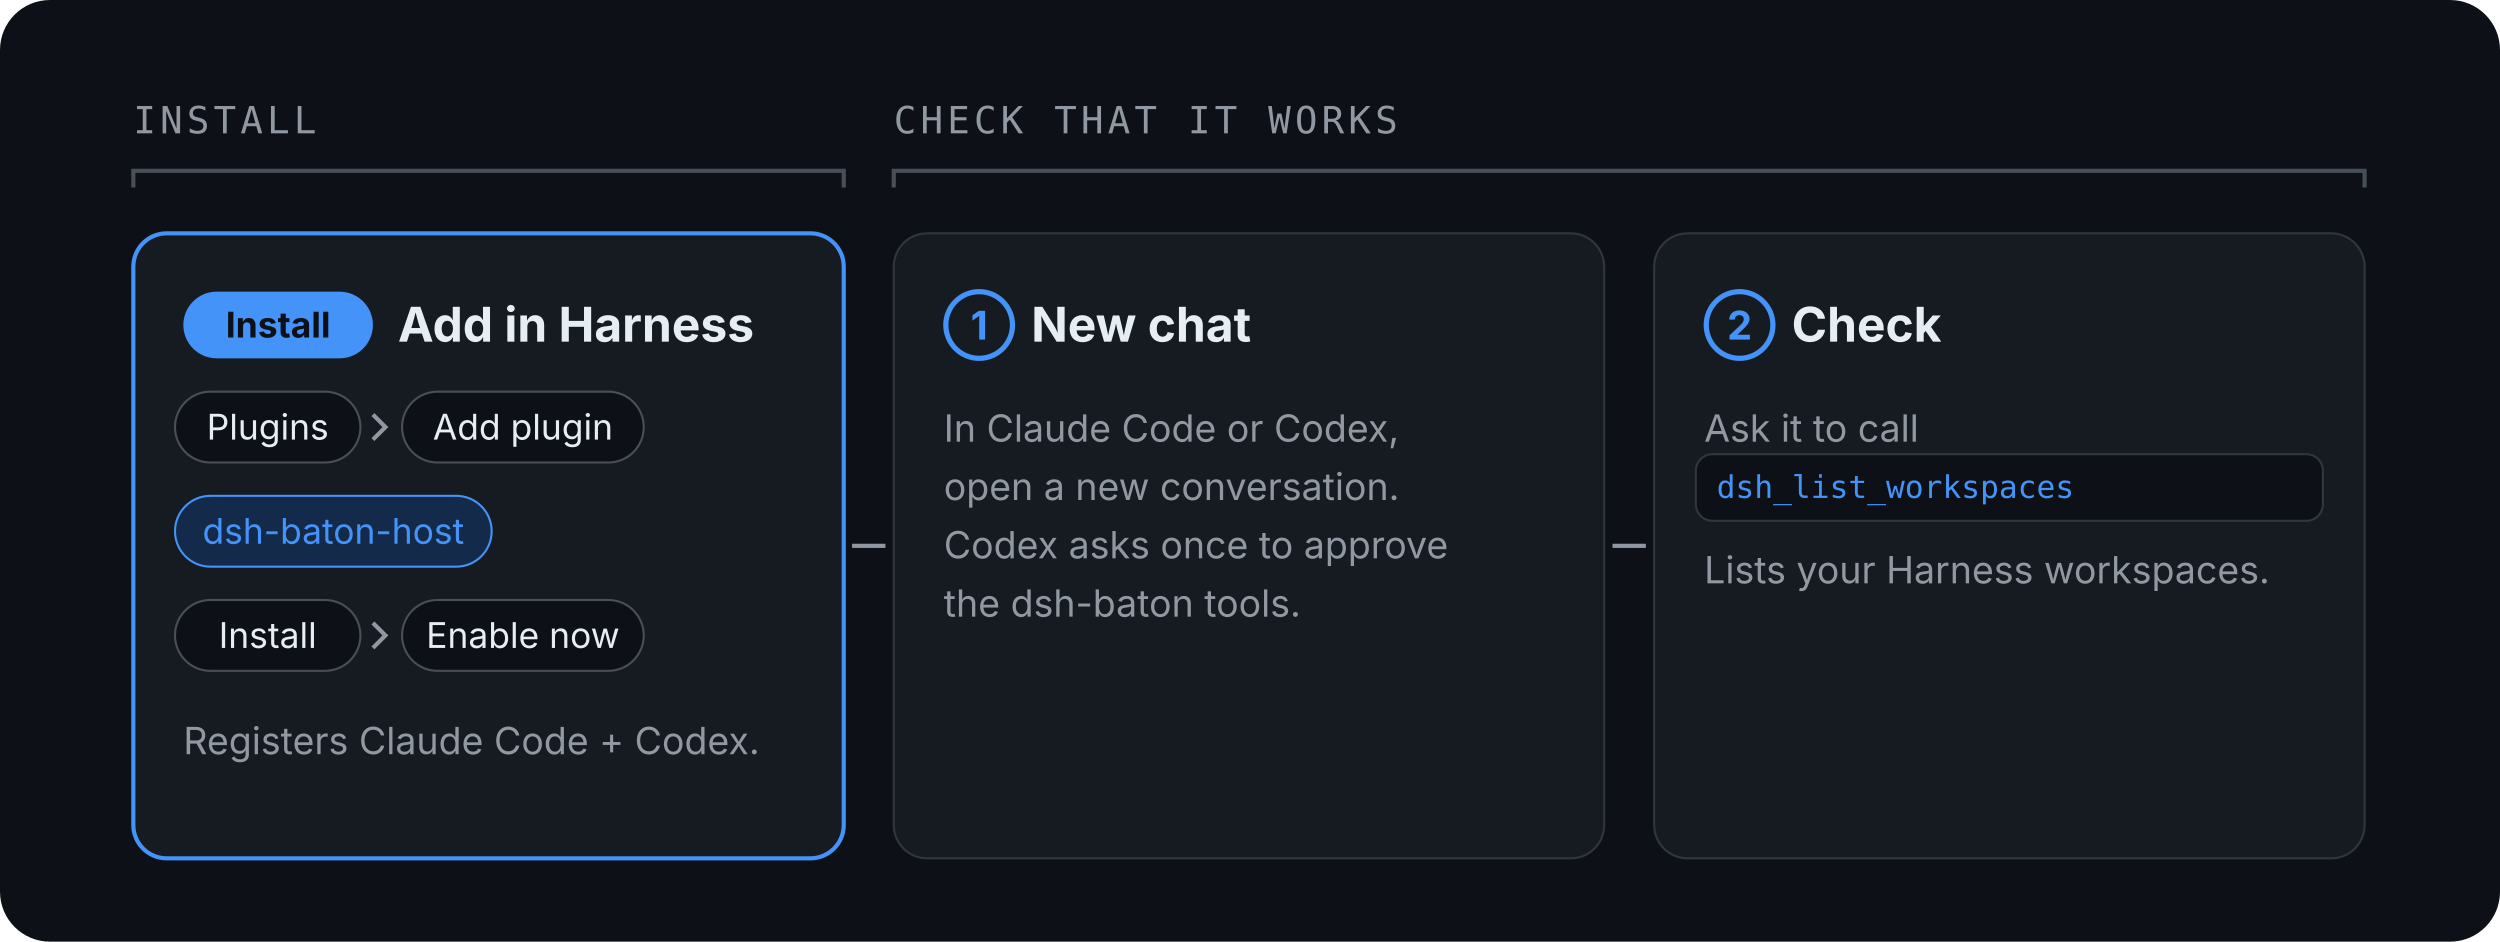
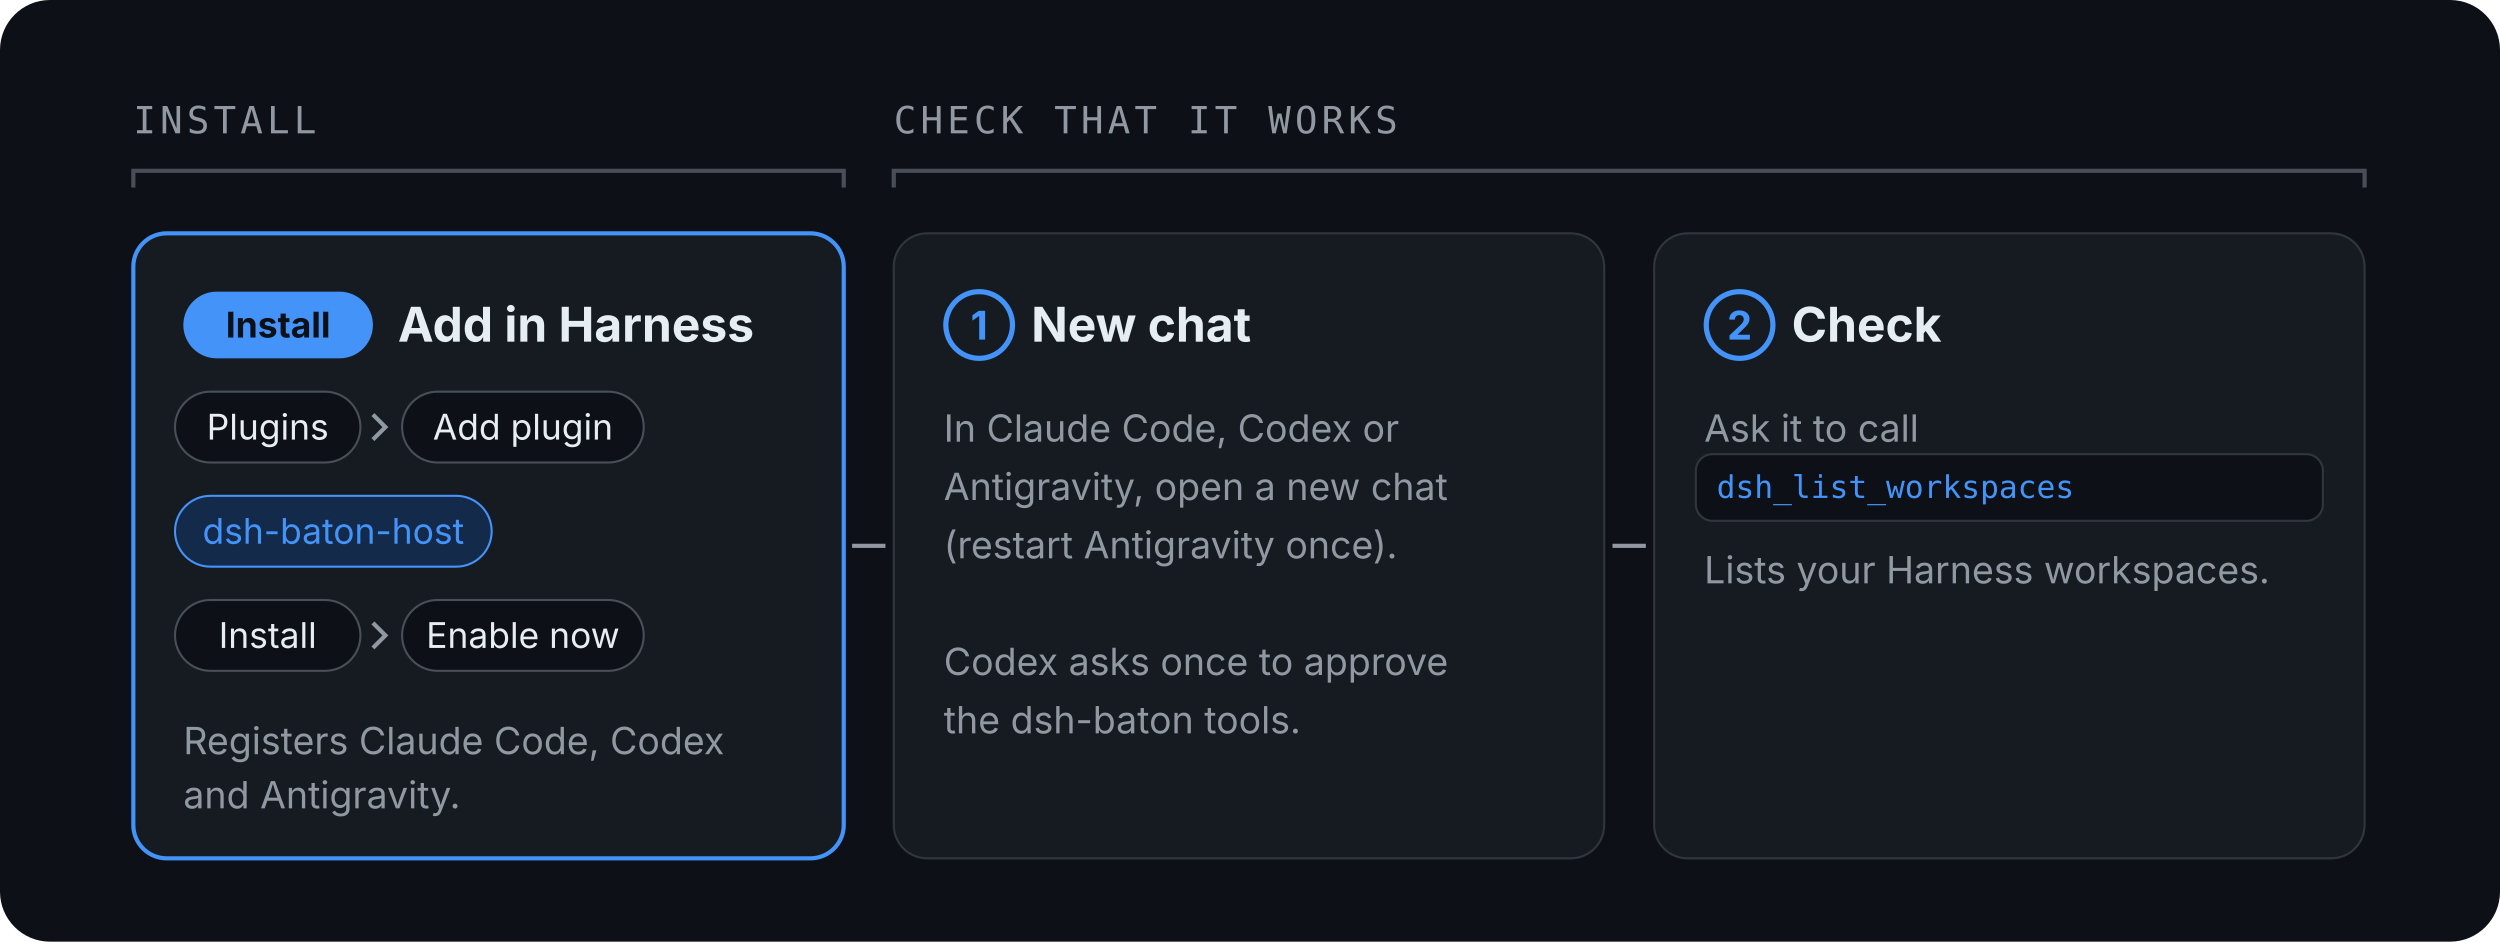
<svg xmlns="http://www.w3.org/2000/svg" width="1200" height="452" viewBox="0 0 1200 452" role="img" aria-labelledby="title desc">
  <rect width="1200" height="452" rx="24" fill="#0D1117" />
  <text x="64" y="64" font-family="ui-monospace, SFMono-Regular, Menlo, Consolas, monospace" font-size="18" fill="#9198A1" letter-spacing="2">INSTALL</text>
  <path d="M64 90 v-8 H405 v8" stroke="#484F58" stroke-width="2" fill="none" />
  <text x="429" y="64" font-family="ui-monospace, SFMono-Regular, Menlo, Consolas, monospace" font-size="18" fill="#9198A1" letter-spacing="2">CHECK THAT IT WORKS</text>
  <path d="M429 90 v-8 H1135 v8" stroke="#484F58" stroke-width="2" fill="none" />
  <rect x="64" y="112" width="341" height="300" rx="16" fill="#161B22" stroke="#4493F8" stroke-width="2" />
  <rect x="88" y="140" width="91" height="32" rx="16" fill="#4493F8" />
  <text x="133.5" y="162" font-family="-apple-system, BlinkMacSystemFont, &quot;Segoe UI&quot;, &quot;PingFang SC&quot;, &quot;Microsoft YaHei&quot;, sans-serif" font-size="17" fill="#0D1117" font-weight="700" text-anchor="middle">Install</text>
  <text x="191" y="164" font-family="-apple-system, BlinkMacSystemFont, &quot;Segoe UI&quot;, &quot;PingFang SC&quot;, &quot;Microsoft YaHei&quot;, sans-serif" font-size="23" fill="#E6EDF3" font-weight="700">Add in Harness</text>
  <rect x="84" y="188" width="89" height="34" rx="17" fill="#0D1117" stroke="#484F58" stroke-width="1" />
  <text x="128.5" y="211" font-family="-apple-system, BlinkMacSystemFont, &quot;Segoe UI&quot;, &quot;PingFang SC&quot;, &quot;Microsoft YaHei&quot;, sans-serif" font-size="17" fill="#E6EDF3" text-anchor="middle">Plugins</text>
  <path d="M179 199 l6 6 l-6 6" stroke="#9198A1" stroke-width="2" fill="none" />
  <rect x="193" y="188" width="116" height="34" rx="17" fill="#0D1117" stroke="#484F58" stroke-width="1" />
  <text x="251.0" y="211" font-family="-apple-system, BlinkMacSystemFont, &quot;Segoe UI&quot;, &quot;PingFang SC&quot;, &quot;Microsoft YaHei&quot;, sans-serif" font-size="17" fill="#E6EDF3" text-anchor="middle">Add plugin</text>
  <rect x="84" y="238" width="152" height="34" rx="17" fill="#132A4A" stroke="#4493F8" stroke-width="1" />
  <text x="160.0" y="261" font-family="-apple-system, BlinkMacSystemFont, &quot;Segoe UI&quot;, &quot;PingFang SC&quot;, &quot;Microsoft YaHei&quot;, sans-serif" font-size="17" fill="#4493F8" text-anchor="middle">dsh-baton-host</text>
  <rect x="84" y="288" width="89" height="34" rx="17" fill="#0D1117" stroke="#484F58" stroke-width="1" />
  <text x="128.5" y="311" font-family="-apple-system, BlinkMacSystemFont, &quot;Segoe UI&quot;, &quot;PingFang SC&quot;, &quot;Microsoft YaHei&quot;, sans-serif" font-size="17" fill="#E6EDF3" text-anchor="middle">Install</text>
  <path d="M179 299 l6 6 l-6 6" stroke="#9198A1" stroke-width="2" fill="none" />
  <rect x="193" y="288" width="116" height="34" rx="17" fill="#0D1117" stroke="#484F58" stroke-width="1" />
  <text x="251.0" y="311" font-family="-apple-system, BlinkMacSystemFont, &quot;Segoe UI&quot;, &quot;PingFang SC&quot;, &quot;Microsoft YaHei&quot;, sans-serif" font-size="17" fill="#E6EDF3" text-anchor="middle">Enable now</text>
-   <text x="88" y="362" font-family="-apple-system, BlinkMacSystemFont, &quot;Segoe UI&quot;, &quot;PingFang SC&quot;, &quot;Microsoft YaHei&quot;, sans-serif" font-size="18" fill="#9198A1">Registers Claude Code + Codex.</text>
+   <text x="88" y="362" font-family="-apple-system, BlinkMacSystemFont, &quot;Segoe UI&quot;, &quot;PingFang SC&quot;, &quot;Microsoft YaHei&quot;, sans-serif" font-size="18" fill="#9198A1">Registers Claude Code, Codex</text>
+   <text x="88" y="388" font-family="-apple-system, BlinkMacSystemFont, &quot;Segoe UI&quot;, &quot;PingFang SC&quot;, &quot;Microsoft YaHei&quot;, sans-serif" font-size="18" fill="#9198A1">and Antigravity.</text>
  <path d="M409 262.0 h16" stroke="#9198A1" stroke-width="2" />
  <rect x="429" y="112" width="341" height="300" rx="16" fill="#161B22" stroke="#30363D" stroke-width="1" />
  <circle cx="470" cy="156" r="16" fill="none" stroke="#4493F8" stroke-width="2.5" />
  <text x="470" y="163" font-family="-apple-system, BlinkMacSystemFont, &quot;Segoe UI&quot;, &quot;PingFang SC&quot;, &quot;Microsoft YaHei&quot;, sans-serif" font-size="19" fill="#4493F8" font-weight="700" text-anchor="middle">1</text>
  <text x="495" y="164" font-family="-apple-system, BlinkMacSystemFont, &quot;Segoe UI&quot;, &quot;PingFang SC&quot;, &quot;Microsoft YaHei&quot;, sans-serif" font-size="23" fill="#E6EDF3" font-weight="700">New chat</text>
-   <text x="453" y="212" font-family="-apple-system, BlinkMacSystemFont, &quot;Segoe UI&quot;, &quot;PingFang SC&quot;, &quot;Microsoft YaHei&quot;, sans-serif" font-size="18" fill="#9198A1">In Claude Code or Codex,</text>
-   <text x="453" y="240" font-family="-apple-system, BlinkMacSystemFont, &quot;Segoe UI&quot;, &quot;PingFang SC&quot;, &quot;Microsoft YaHei&quot;, sans-serif" font-size="18" fill="#9198A1">open a new conversation.</text>
-   <text x="453" y="268" font-family="-apple-system, BlinkMacSystemFont, &quot;Segoe UI&quot;, &quot;PingFang SC&quot;, &quot;Microsoft YaHei&quot;, sans-serif" font-size="18" fill="#9198A1">Codex asks once to approve</text>
-   <text x="453" y="296" font-family="-apple-system, BlinkMacSystemFont, &quot;Segoe UI&quot;, &quot;PingFang SC&quot;, &quot;Microsoft YaHei&quot;, sans-serif" font-size="18" fill="#9198A1">the dsh-baton tools.</text>
+   <text x="453" y="212" font-family="-apple-system, BlinkMacSystemFont, &quot;Segoe UI&quot;, &quot;PingFang SC&quot;, &quot;Microsoft YaHei&quot;, sans-serif" font-size="18" fill="#9198A1">In Claude Code, Codex or</text>
+   <text x="453" y="240" font-family="-apple-system, BlinkMacSystemFont, &quot;Segoe UI&quot;, &quot;PingFang SC&quot;, &quot;Microsoft YaHei&quot;, sans-serif" font-size="18" fill="#9198A1">Antigravity, open a new chat</text>
+   <text x="453" y="268" font-family="-apple-system, BlinkMacSystemFont, &quot;Segoe UI&quot;, &quot;PingFang SC&quot;, &quot;Microsoft YaHei&quot;, sans-serif" font-size="18" fill="#9198A1">(restart Antigravity once).</text>
+   <text x="453" y="324" font-family="-apple-system, BlinkMacSystemFont, &quot;Segoe UI&quot;, &quot;PingFang SC&quot;, &quot;Microsoft YaHei&quot;, sans-serif" font-size="18" fill="#9198A1">Codex asks once to approve</text>
+   <text x="453" y="352" font-family="-apple-system, BlinkMacSystemFont, &quot;Segoe UI&quot;, &quot;PingFang SC&quot;, &quot;Microsoft YaHei&quot;, sans-serif" font-size="18" fill="#9198A1">the dsh-baton tools.</text>
  <path d="M774 262.0 h16" stroke="#9198A1" stroke-width="2" />
  <rect x="794" y="112" width="341" height="300" rx="16" fill="#161B22" stroke="#30363D" stroke-width="1" />
  <circle cx="835" cy="156" r="16" fill="none" stroke="#4493F8" stroke-width="2.5" />
  <text x="835" y="163" font-family="-apple-system, BlinkMacSystemFont, &quot;Segoe UI&quot;, &quot;PingFang SC&quot;, &quot;Microsoft YaHei&quot;, sans-serif" font-size="19" fill="#4493F8" font-weight="700" text-anchor="middle">2</text>
  <text x="860" y="164" font-family="-apple-system, BlinkMacSystemFont, &quot;Segoe UI&quot;, &quot;PingFang SC&quot;, &quot;Microsoft YaHei&quot;, sans-serif" font-size="23" fill="#E6EDF3" font-weight="700">Check</text>
  <text x="818" y="212" font-family="-apple-system, BlinkMacSystemFont, &quot;Segoe UI&quot;, &quot;PingFang SC&quot;, &quot;Microsoft YaHei&quot;, sans-serif" font-size="18" fill="#9198A1">Ask it to call</text>
  <rect x="814" y="218" width="301" height="32" rx="8" fill="#0D1117" stroke="#30363D" stroke-width="1" />
  <text x="824" y="239" font-family="ui-monospace, SFMono-Regular, Menlo, Consolas, monospace" font-size="15" fill="#4493F8">dsh_list_workspaces</text>
  <text x="818" y="280" font-family="-apple-system, BlinkMacSystemFont, &quot;Segoe UI&quot;, &quot;PingFang SC&quot;, &quot;Microsoft YaHei&quot;, sans-serif" font-size="18" fill="#9198A1">Lists your Harness workspaces.</text>
</svg>
